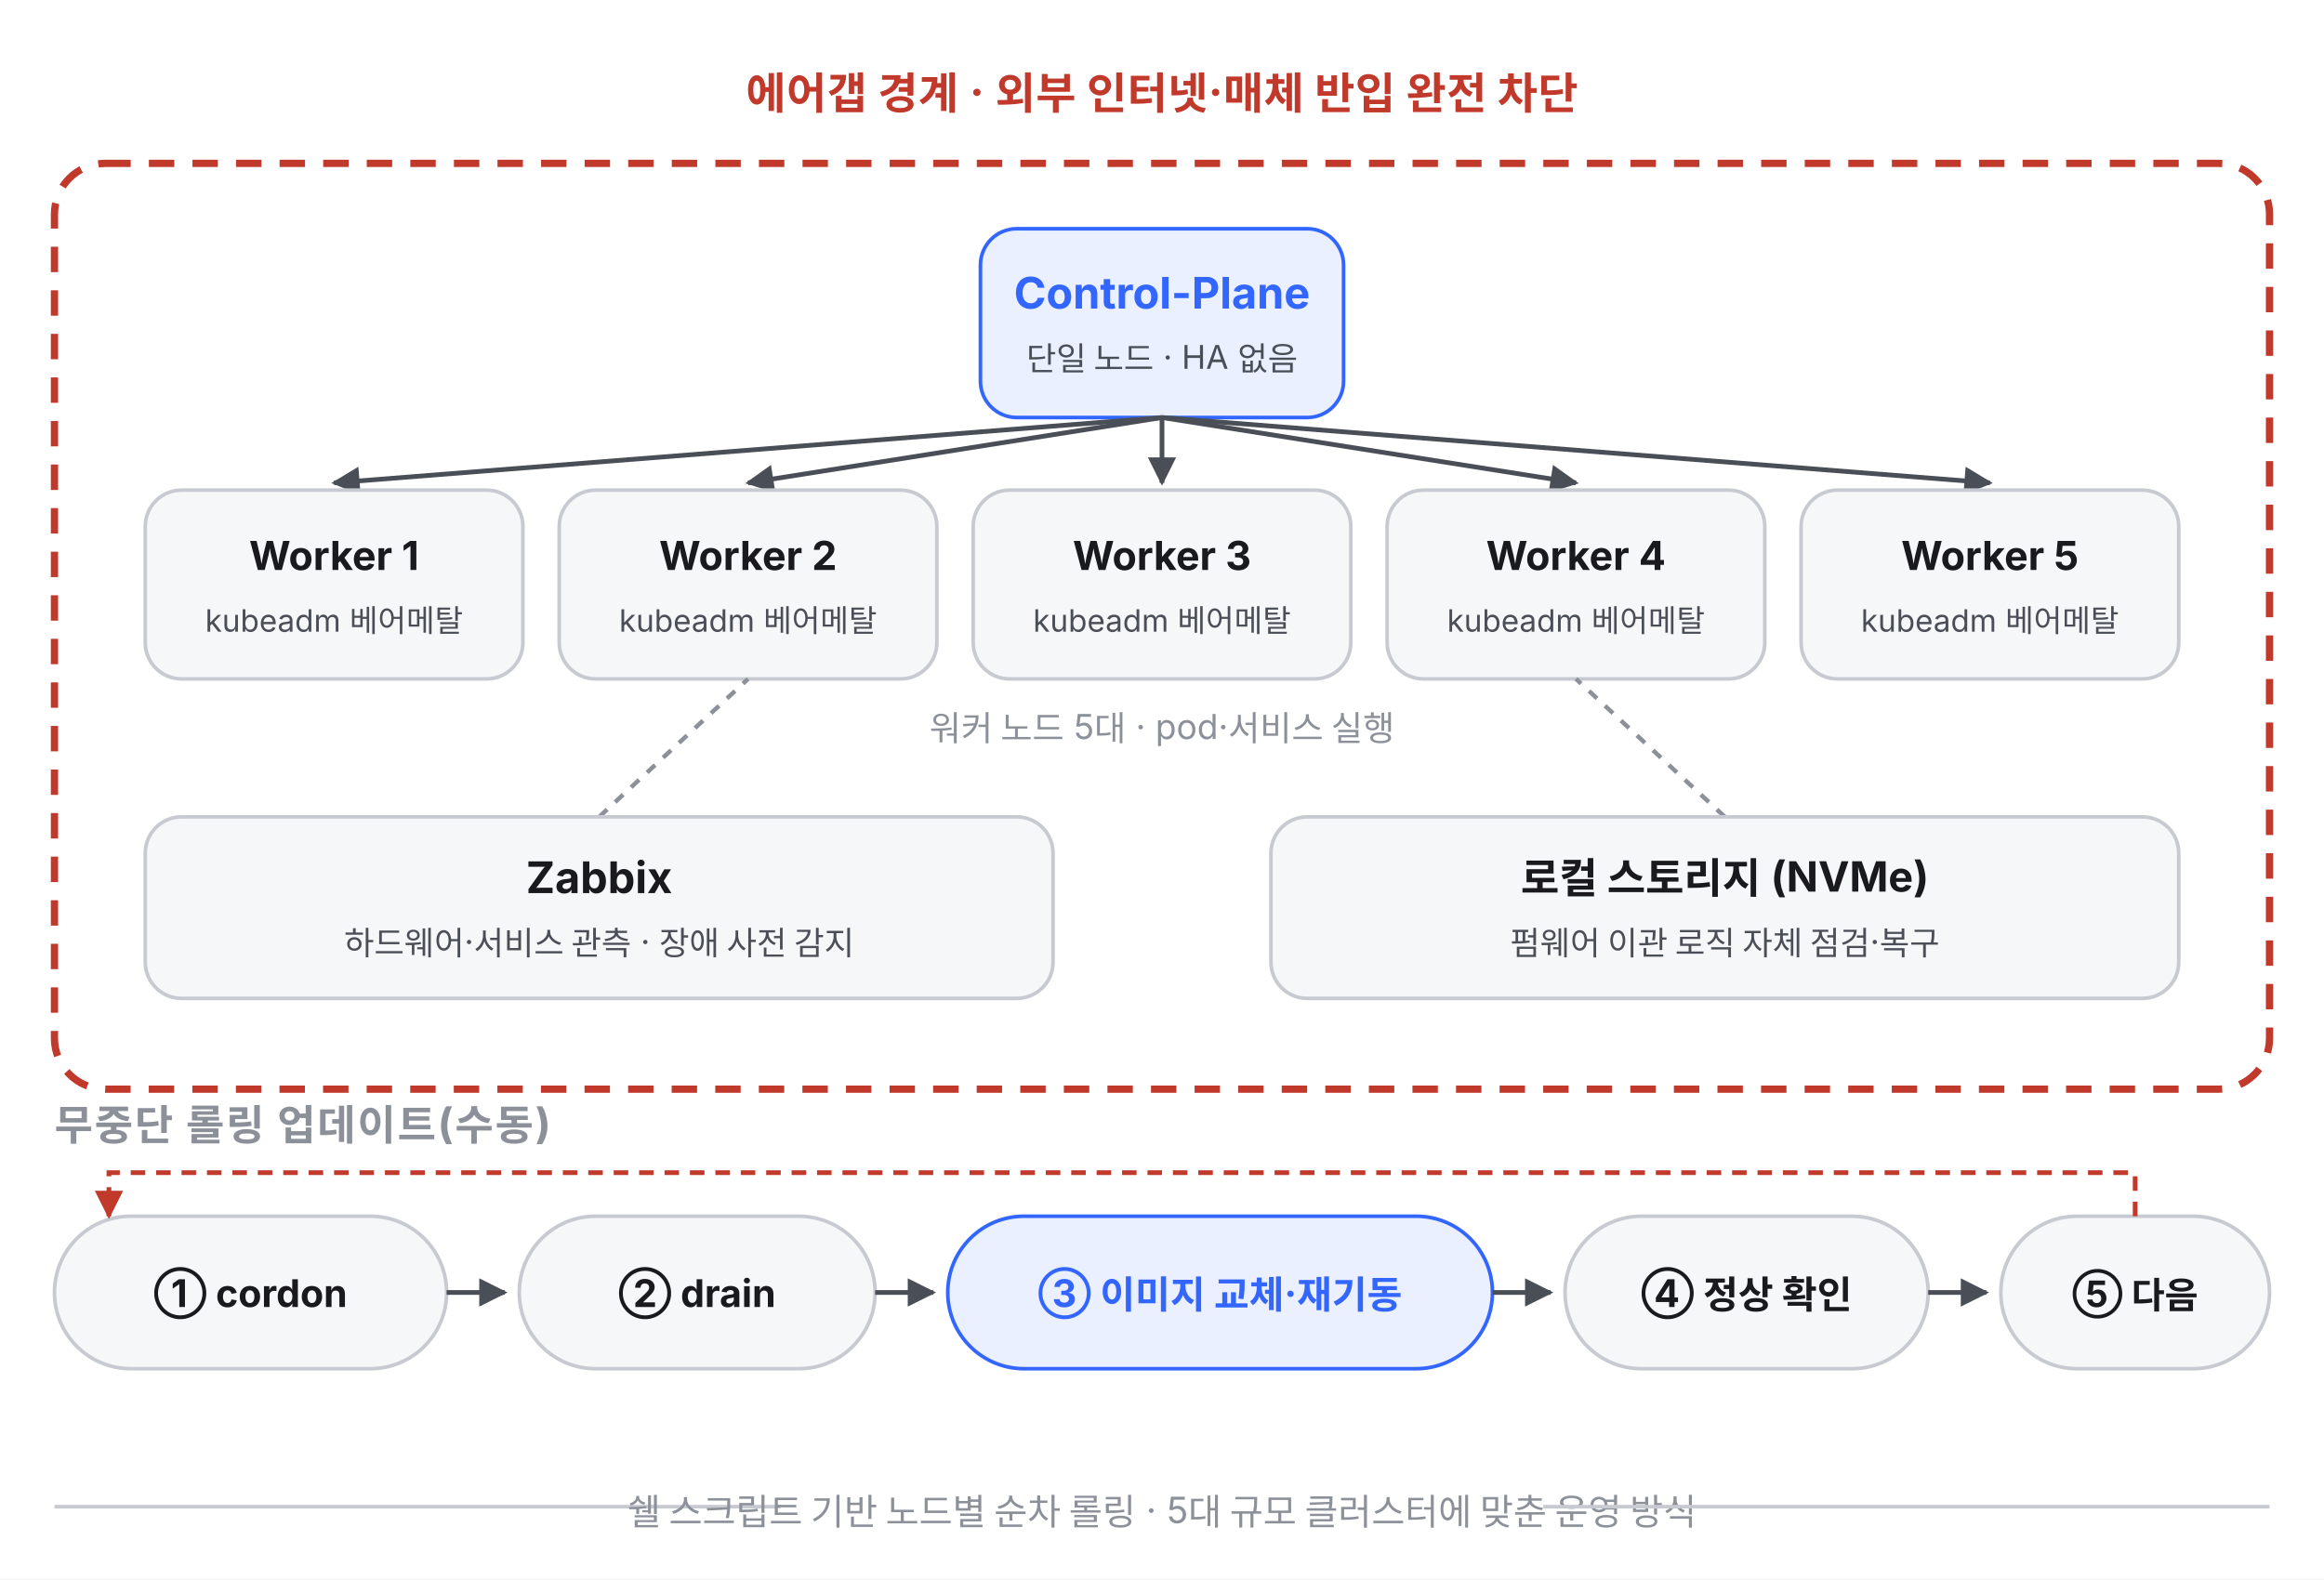
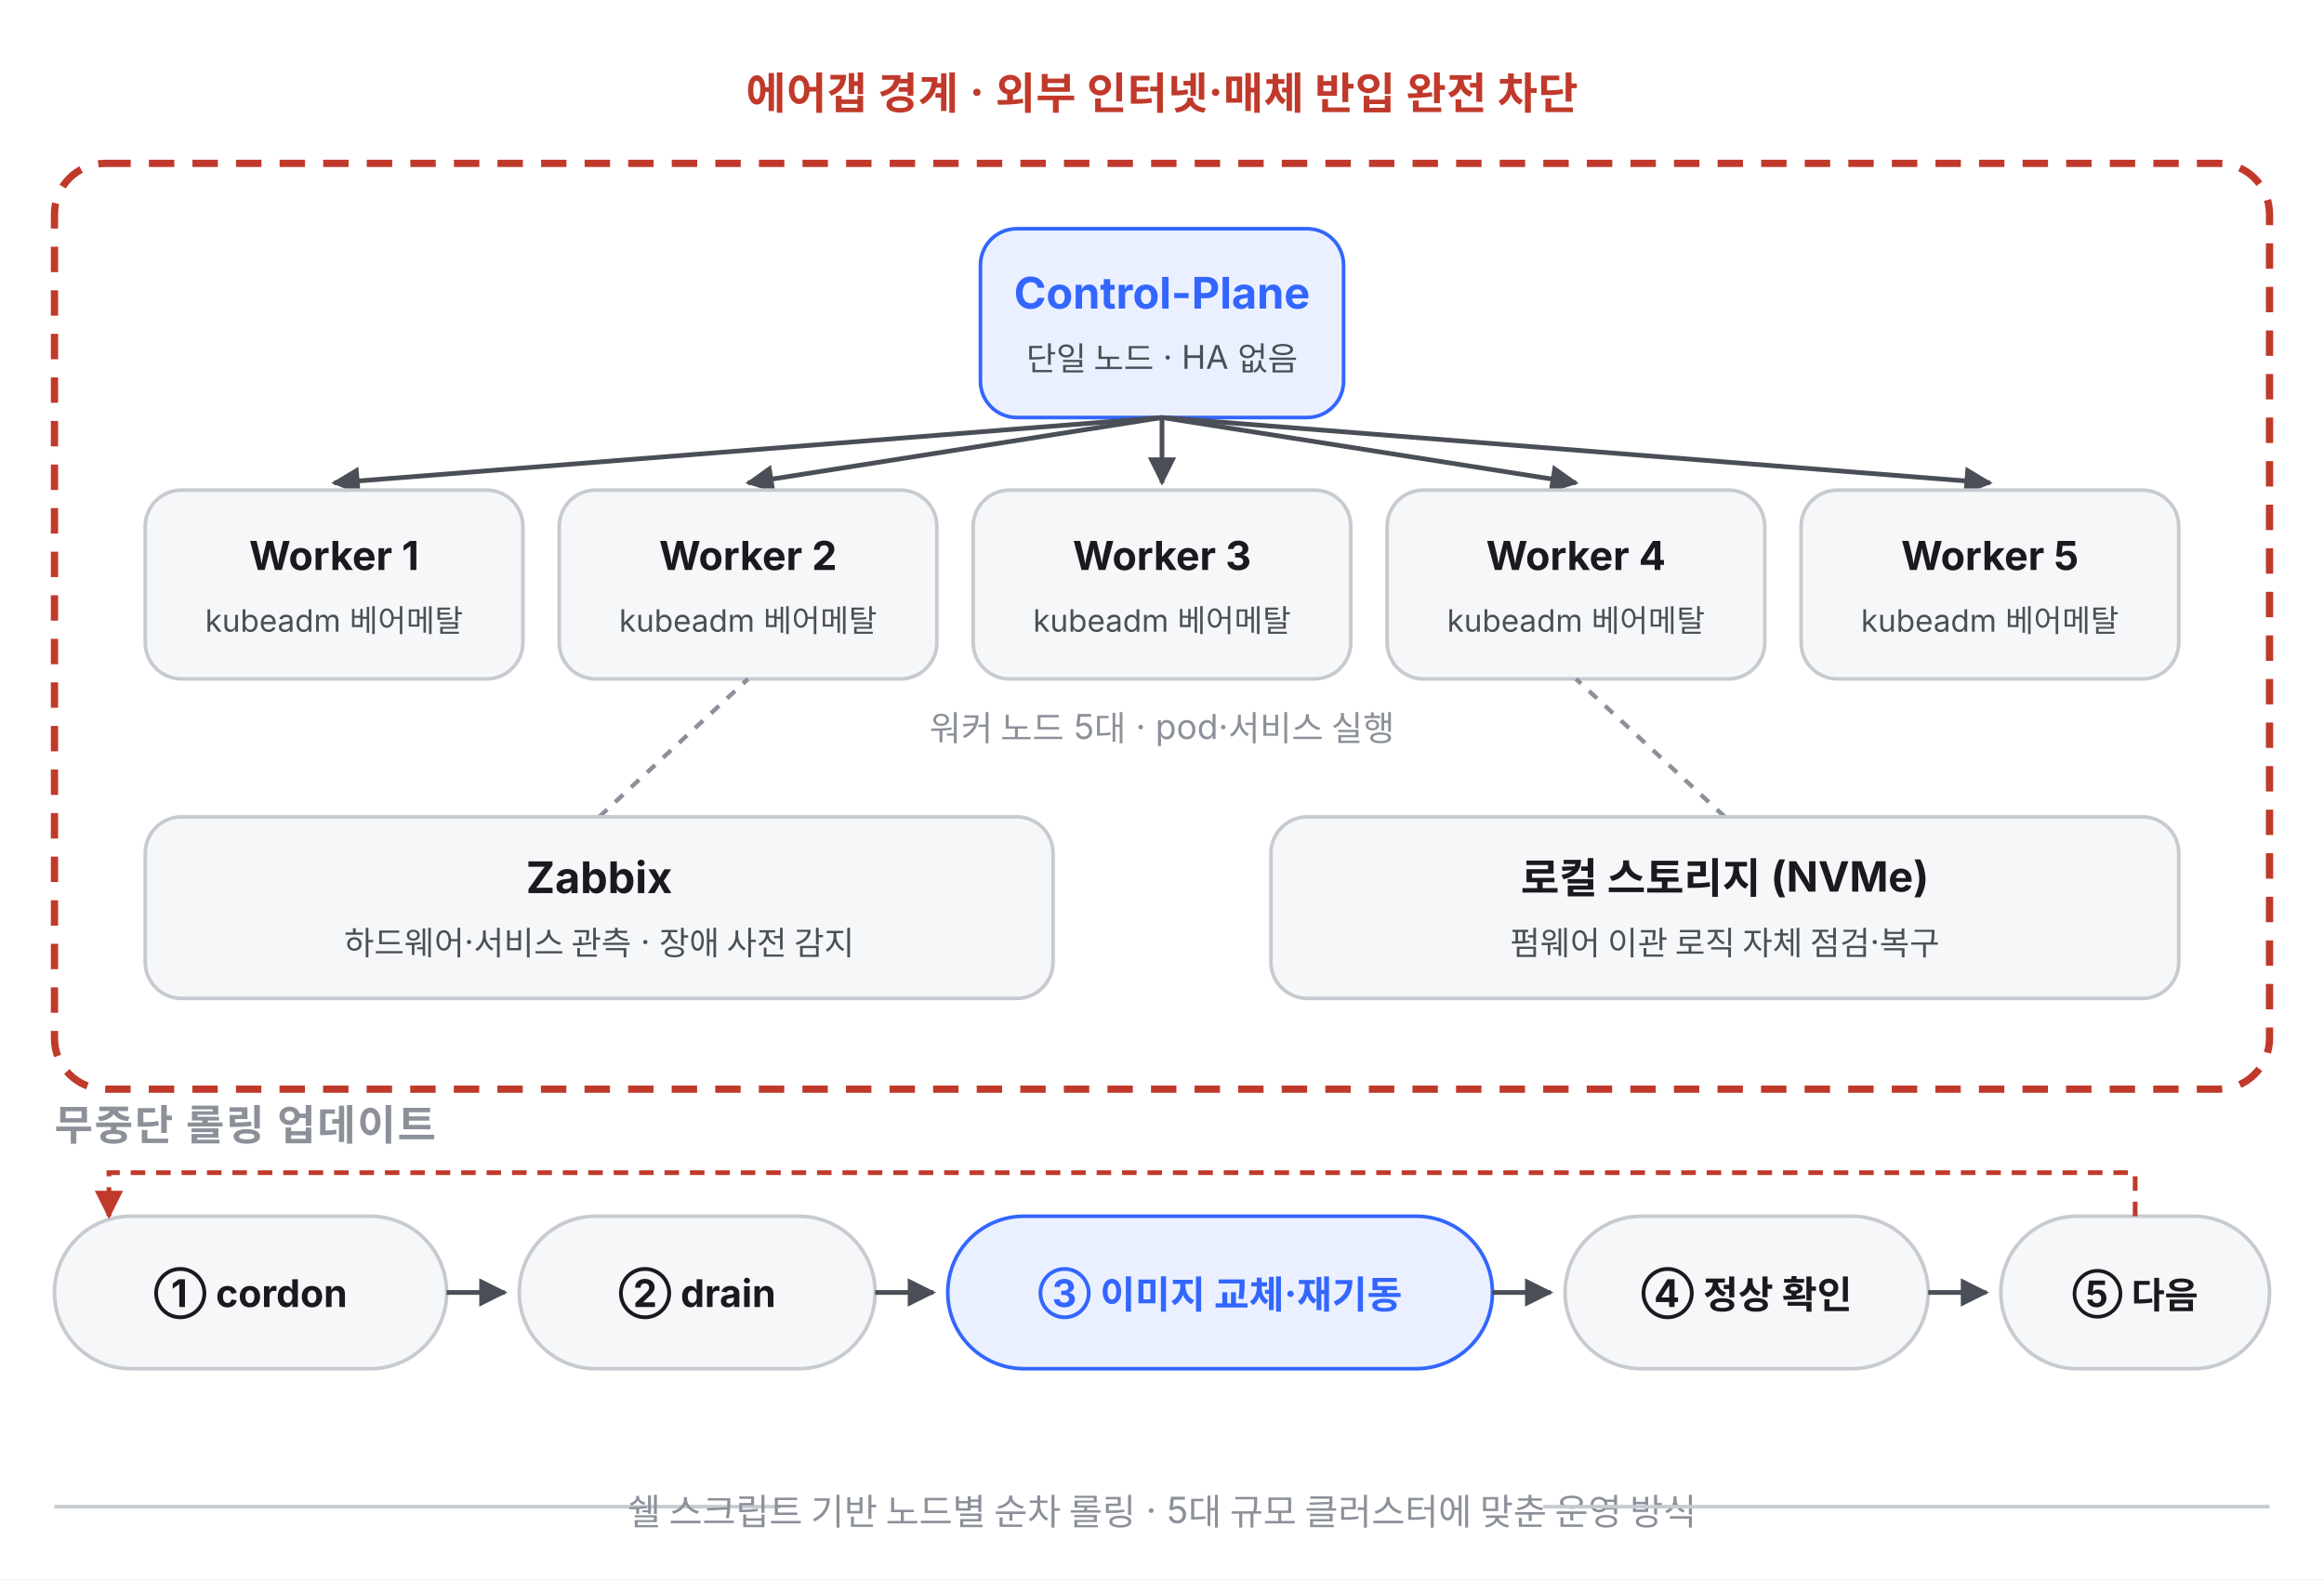
<svg xmlns="http://www.w3.org/2000/svg" viewBox="0 0 640 435" font-family="Pretendard, -apple-system, sans-serif">
  <defs>
    <marker id="arrow5" viewBox="0 0 10 10" refX="9" refY="5" markerWidth="6" markerHeight="6" orient="auto-start-reverse">
      <path d="M0,0 L10,5 L0,10 z" fill="#4a4f57" />
    </marker>
    <marker id="arrow5r" viewBox="0 0 10 10" refX="9" refY="5" markerWidth="6" markerHeight="6" orient="auto-start-reverse">
      <path d="M0,0 L10,5 L0,10 z" fill="#c0392b" />
    </marker>
  </defs>
  <rect width="640" height="435" fill="#ffffff" />
  <text x="320" y="30" text-anchor="middle" font-size="12" font-weight="700" fill="#c0392b" letter-spacing="0.01em">에어갭 경계 · 외부 인터넷·매체 반입 완전 차단</text>
  <rect x="15" y="45" width="610" height="255" rx="14" fill="none" stroke="#c0392b" stroke-width="2" stroke-dasharray="7,5" />
  <g fill="#1a1a1e">
    <rect x="270" y="63" width="100" height="52" rx="10" fill="#eaf0ff" stroke="#3366ff" />
    <text x="320" y="85" text-anchor="middle" font-size="12" font-weight="700" fill="#3366ff">Control-Plane</text>
    <text x="320" y="102" text-anchor="middle" font-size="9" fill="#4a4f57">단일 노드 · HA 없음</text>
  </g>
  <line x1="320" y1="115" x2="92" y2="133" stroke="#4a4f57" stroke-width="1.3" marker-end="url(#arrow5)" />
  <line x1="320" y1="115" x2="206" y2="133" stroke="#4a4f57" stroke-width="1.3" marker-end="url(#arrow5)" />
  <line x1="320" y1="115" x2="320" y2="133" stroke="#4a4f57" stroke-width="1.3" marker-end="url(#arrow5)" />
  <line x1="320" y1="115" x2="434" y2="133" stroke="#4a4f57" stroke-width="1.3" marker-end="url(#arrow5)" />
  <line x1="320" y1="115" x2="548" y2="133" stroke="#4a4f57" stroke-width="1.3" marker-end="url(#arrow5)" />
  <g fill="#1a1a1e">
    <rect x="40" y="135" width="104" height="52" rx="10" fill="#f6f7f9" stroke="#c7cbd1" />
    <text x="92" y="157" text-anchor="middle" font-size="11" font-weight="700">Worker 1</text>
    <text x="92" y="174" text-anchor="middle" font-size="8.5" fill="#4a4f57">kubeadm 베어메탈</text>
    <rect x="154" y="135" width="104" height="52" rx="10" fill="#f6f7f9" stroke="#c7cbd1" />
    <text x="206" y="157" text-anchor="middle" font-size="11" font-weight="700">Worker 2</text>
    <text x="206" y="174" text-anchor="middle" font-size="8.5" fill="#4a4f57">kubeadm 베어메탈</text>
    <rect x="268" y="135" width="104" height="52" rx="10" fill="#f6f7f9" stroke="#c7cbd1" />
    <text x="320" y="157" text-anchor="middle" font-size="11" font-weight="700">Worker 3</text>
    <text x="320" y="174" text-anchor="middle" font-size="8.5" fill="#4a4f57">kubeadm 베어메탈</text>
    <rect x="382" y="135" width="104" height="52" rx="10" fill="#f6f7f9" stroke="#c7cbd1" />
    <text x="434" y="157" text-anchor="middle" font-size="11" font-weight="700">Worker 4</text>
    <text x="434" y="174" text-anchor="middle" font-size="8.5" fill="#4a4f57">kubeadm 베어메탈</text>
    <rect x="496" y="135" width="104" height="52" rx="10" fill="#f6f7f9" stroke="#c7cbd1" />
    <text x="548" y="157" text-anchor="middle" font-size="11" font-weight="700">Worker 5</text>
    <text x="548" y="174" text-anchor="middle" font-size="8.5" fill="#4a4f57">kubeadm 베어메탈</text>
  </g>
  <text x="320" y="204" text-anchor="middle" font-size="9.5" fill="#8b9099">워커 노드 5대 · pod·서비스 실행</text>
  <line x1="165" y1="225" x2="206" y2="187" stroke="#8b9099" stroke-width="1.2" stroke-dasharray="3,3" />
  <line x1="475" y1="225" x2="434" y2="187" stroke="#8b9099" stroke-width="1.2" stroke-dasharray="3,3" />
  <g fill="#1a1a1e">
    <rect x="40" y="225" width="250" height="50" rx="10" fill="#f6f7f9" stroke="#c7cbd1" />
    <text x="165" y="246" text-anchor="middle" font-size="12" font-weight="700">Zabbix</text>
    <text x="165" y="263" text-anchor="middle" font-size="9" fill="#4a4f57">하드웨어·서비스 관측 · 장애 사전 감지</text>
    <rect x="350" y="225" width="250" height="50" rx="10" fill="#f6f7f9" stroke="#c7cbd1" />
    <text x="475" y="246" text-anchor="middle" font-size="11.5" font-weight="700">로컬 스토리지 (NVMe)</text>
    <text x="475" y="263" text-anchor="middle" font-size="9" fill="#4a4f57">펌웨어 이관 로직 자체 점검·복구</text>
  </g>
-   <text x="15" y="314" font-size="11.5" font-weight="700" fill="#8b9099" letter-spacing="0.04em">무중단 롤링 업데이트(수동)</text>
+   <text x="15" y="314" font-size="11.5" font-weight="700" fill="#8b9099" letter-spacing="0.04em">무중단 롤링 업데이트</text>
  <g fill="#1a1a1e">
    <rect x="15" y="335" width="108" height="42" rx="21" fill="#f6f7f9" stroke="#c7cbd1" />
    <text x="69" y="360" text-anchor="middle" font-size="10.5" font-weight="700">① cordon</text>
    <line x1="123" y1="356" x2="139" y2="356" stroke="#4a4f57" stroke-width="1.3" marker-end="url(#arrow5)" />
    <rect x="143" y="335" width="98" height="42" rx="21" fill="#f6f7f9" stroke="#c7cbd1" />
    <text x="192" y="360" text-anchor="middle" font-size="10.5" font-weight="700">② drain</text>
    <line x1="241" y1="356" x2="257" y2="356" stroke="#4a4f57" stroke-width="1.3" marker-end="url(#arrow5)" />
    <rect x="261" y="335" width="150" height="42" rx="21" fill="#eaf0ff" stroke="#3366ff" />
    <text x="336" y="360" text-anchor="middle" font-size="10.5" font-weight="700" fill="#3366ff">③ 이미지 교체·재기동</text>
    <line x1="411" y1="356" x2="427" y2="356" stroke="#4a4f57" stroke-width="1.3" marker-end="url(#arrow5)" />
    <rect x="431" y="335" width="100" height="42" rx="21" fill="#f6f7f9" stroke="#c7cbd1" />
    <text x="481" y="360" text-anchor="middle" font-size="10.5" font-weight="700">④ 정상 확인</text>
    <line x1="531" y1="356" x2="547" y2="356" stroke="#4a4f57" stroke-width="1.3" marker-end="url(#arrow5)" />
    <rect x="551" y="335" width="74" height="42" rx="21" fill="#f6f7f9" stroke="#c7cbd1" />
    <text x="588" y="360" text-anchor="middle" font-size="10" font-weight="700">⑤ 다음</text>
  </g>
  <path d="M588,335 L588,323 L30,323 L30,335" fill="none" stroke="#c0392b" stroke-width="1.3" stroke-dasharray="4,3" marker-end="url(#arrow5r)" />
  <line x1="15" y1="415" x2="215" y2="415" stroke="#c7cbd1" />
  <text x="320" y="420" text-anchor="middle" font-size="10" fill="#8b9099">쉘 스크립트 기반 노드별 순차 롤링 · 5대 규모 클러스터에 맞춘 운영 방식</text>
  <line x1="425" y1="415" x2="625" y2="415" stroke="#c7cbd1" />
</svg>
